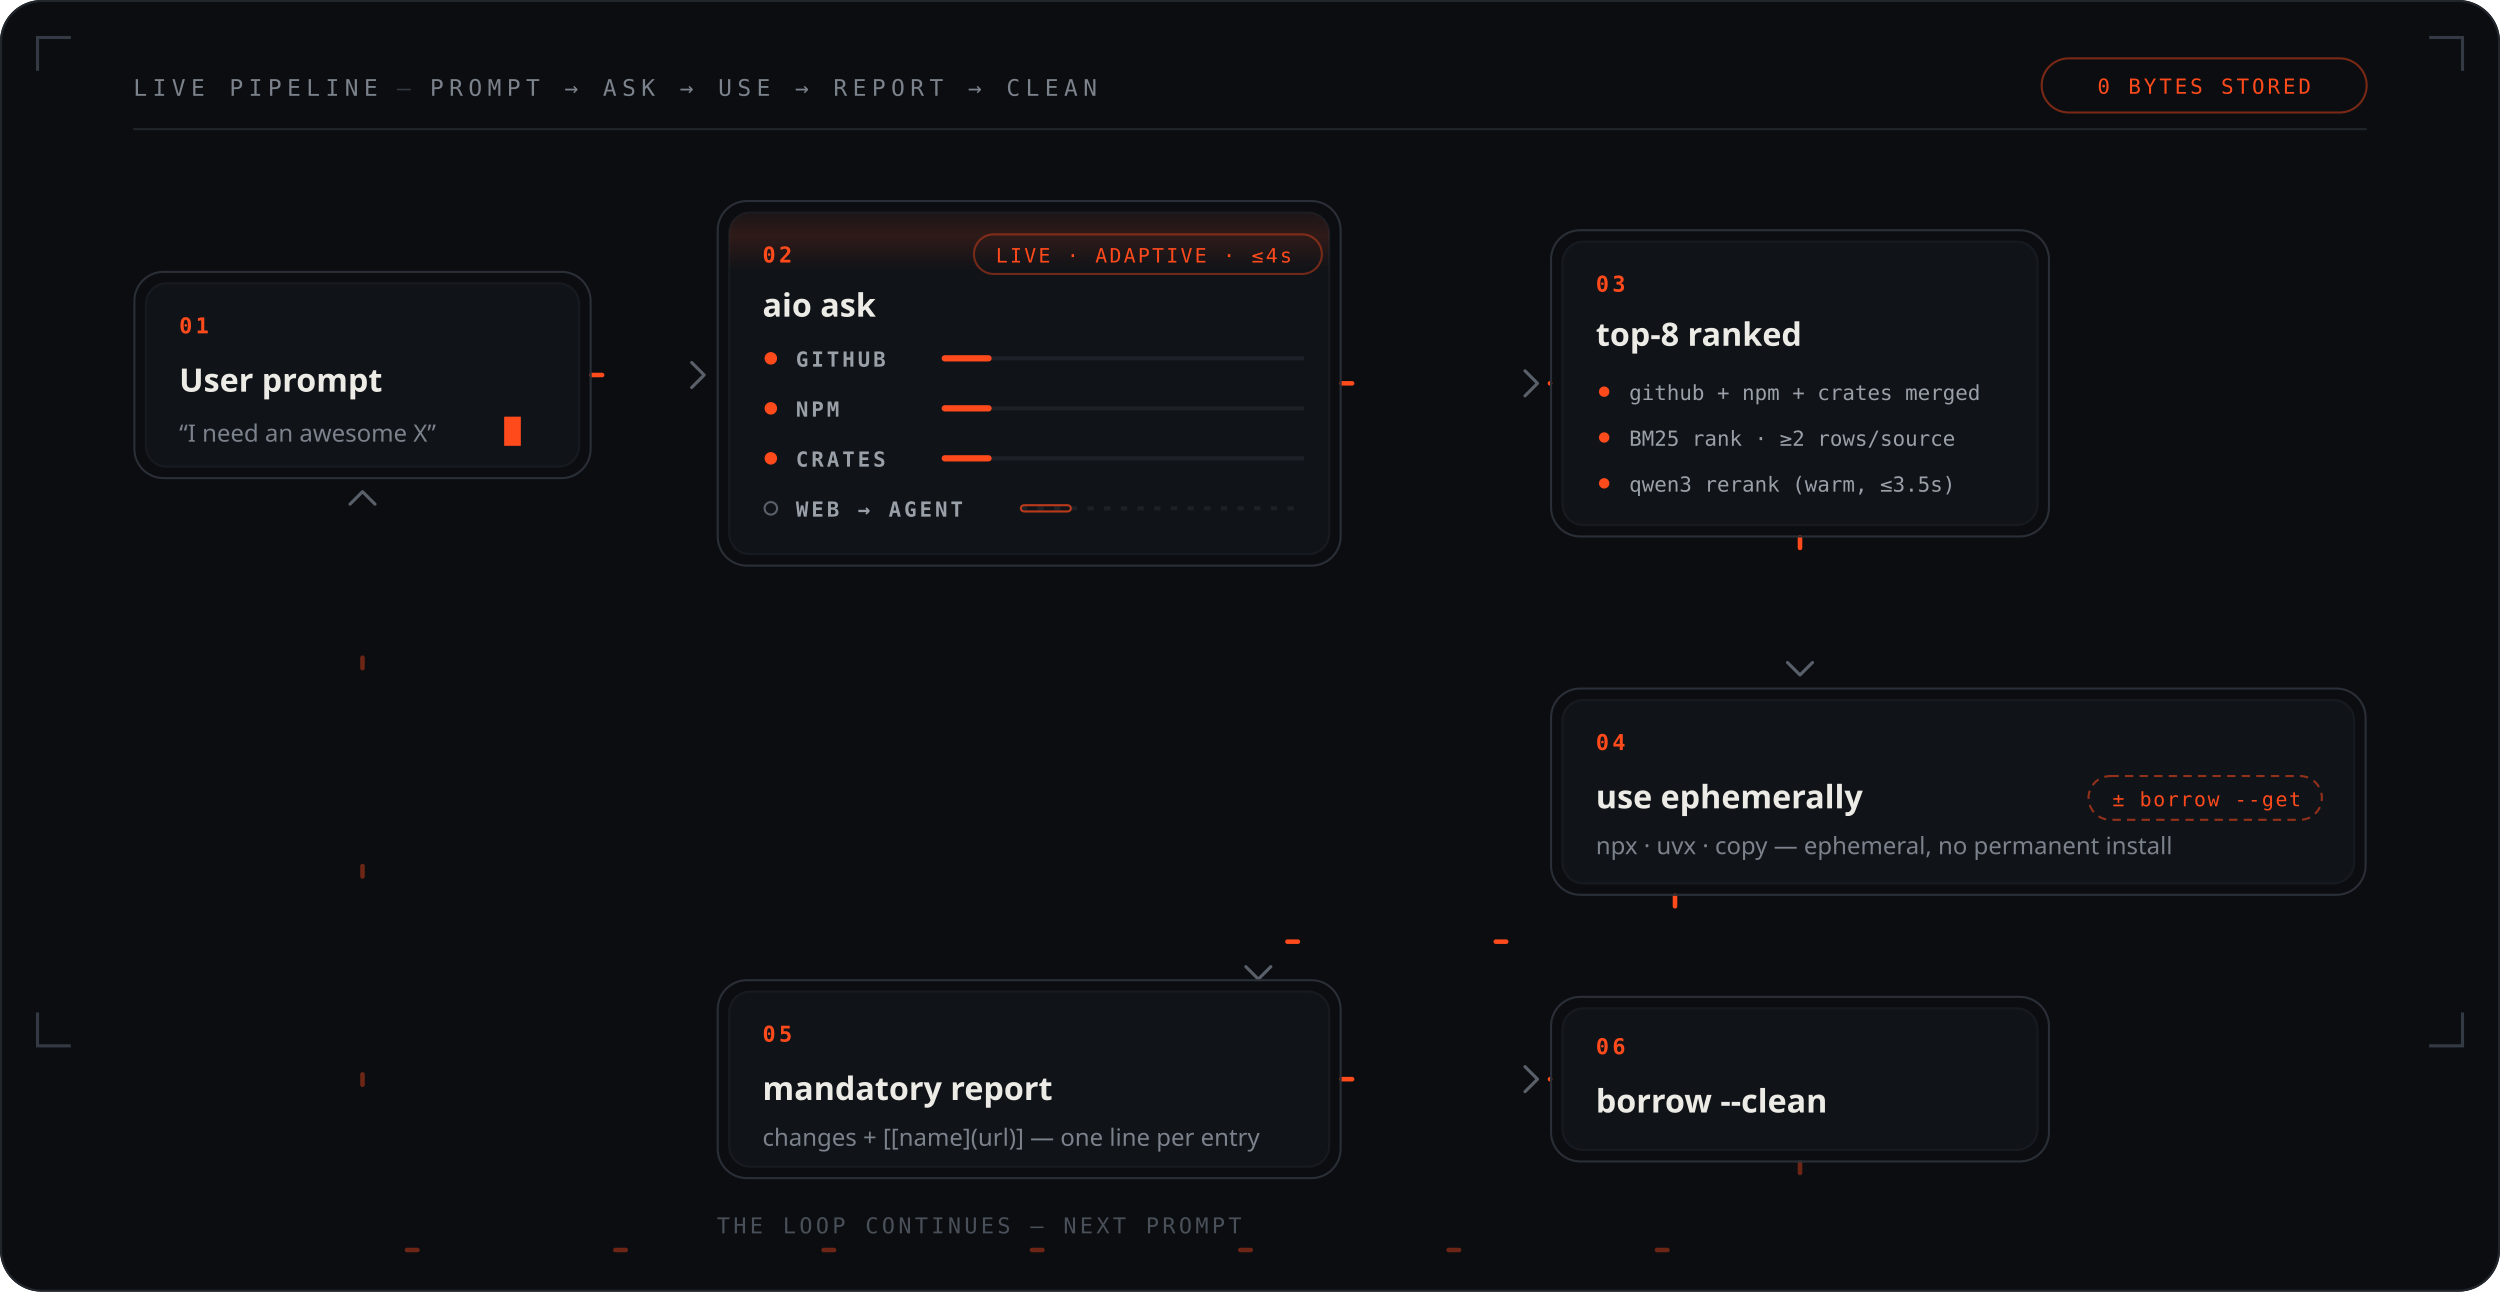
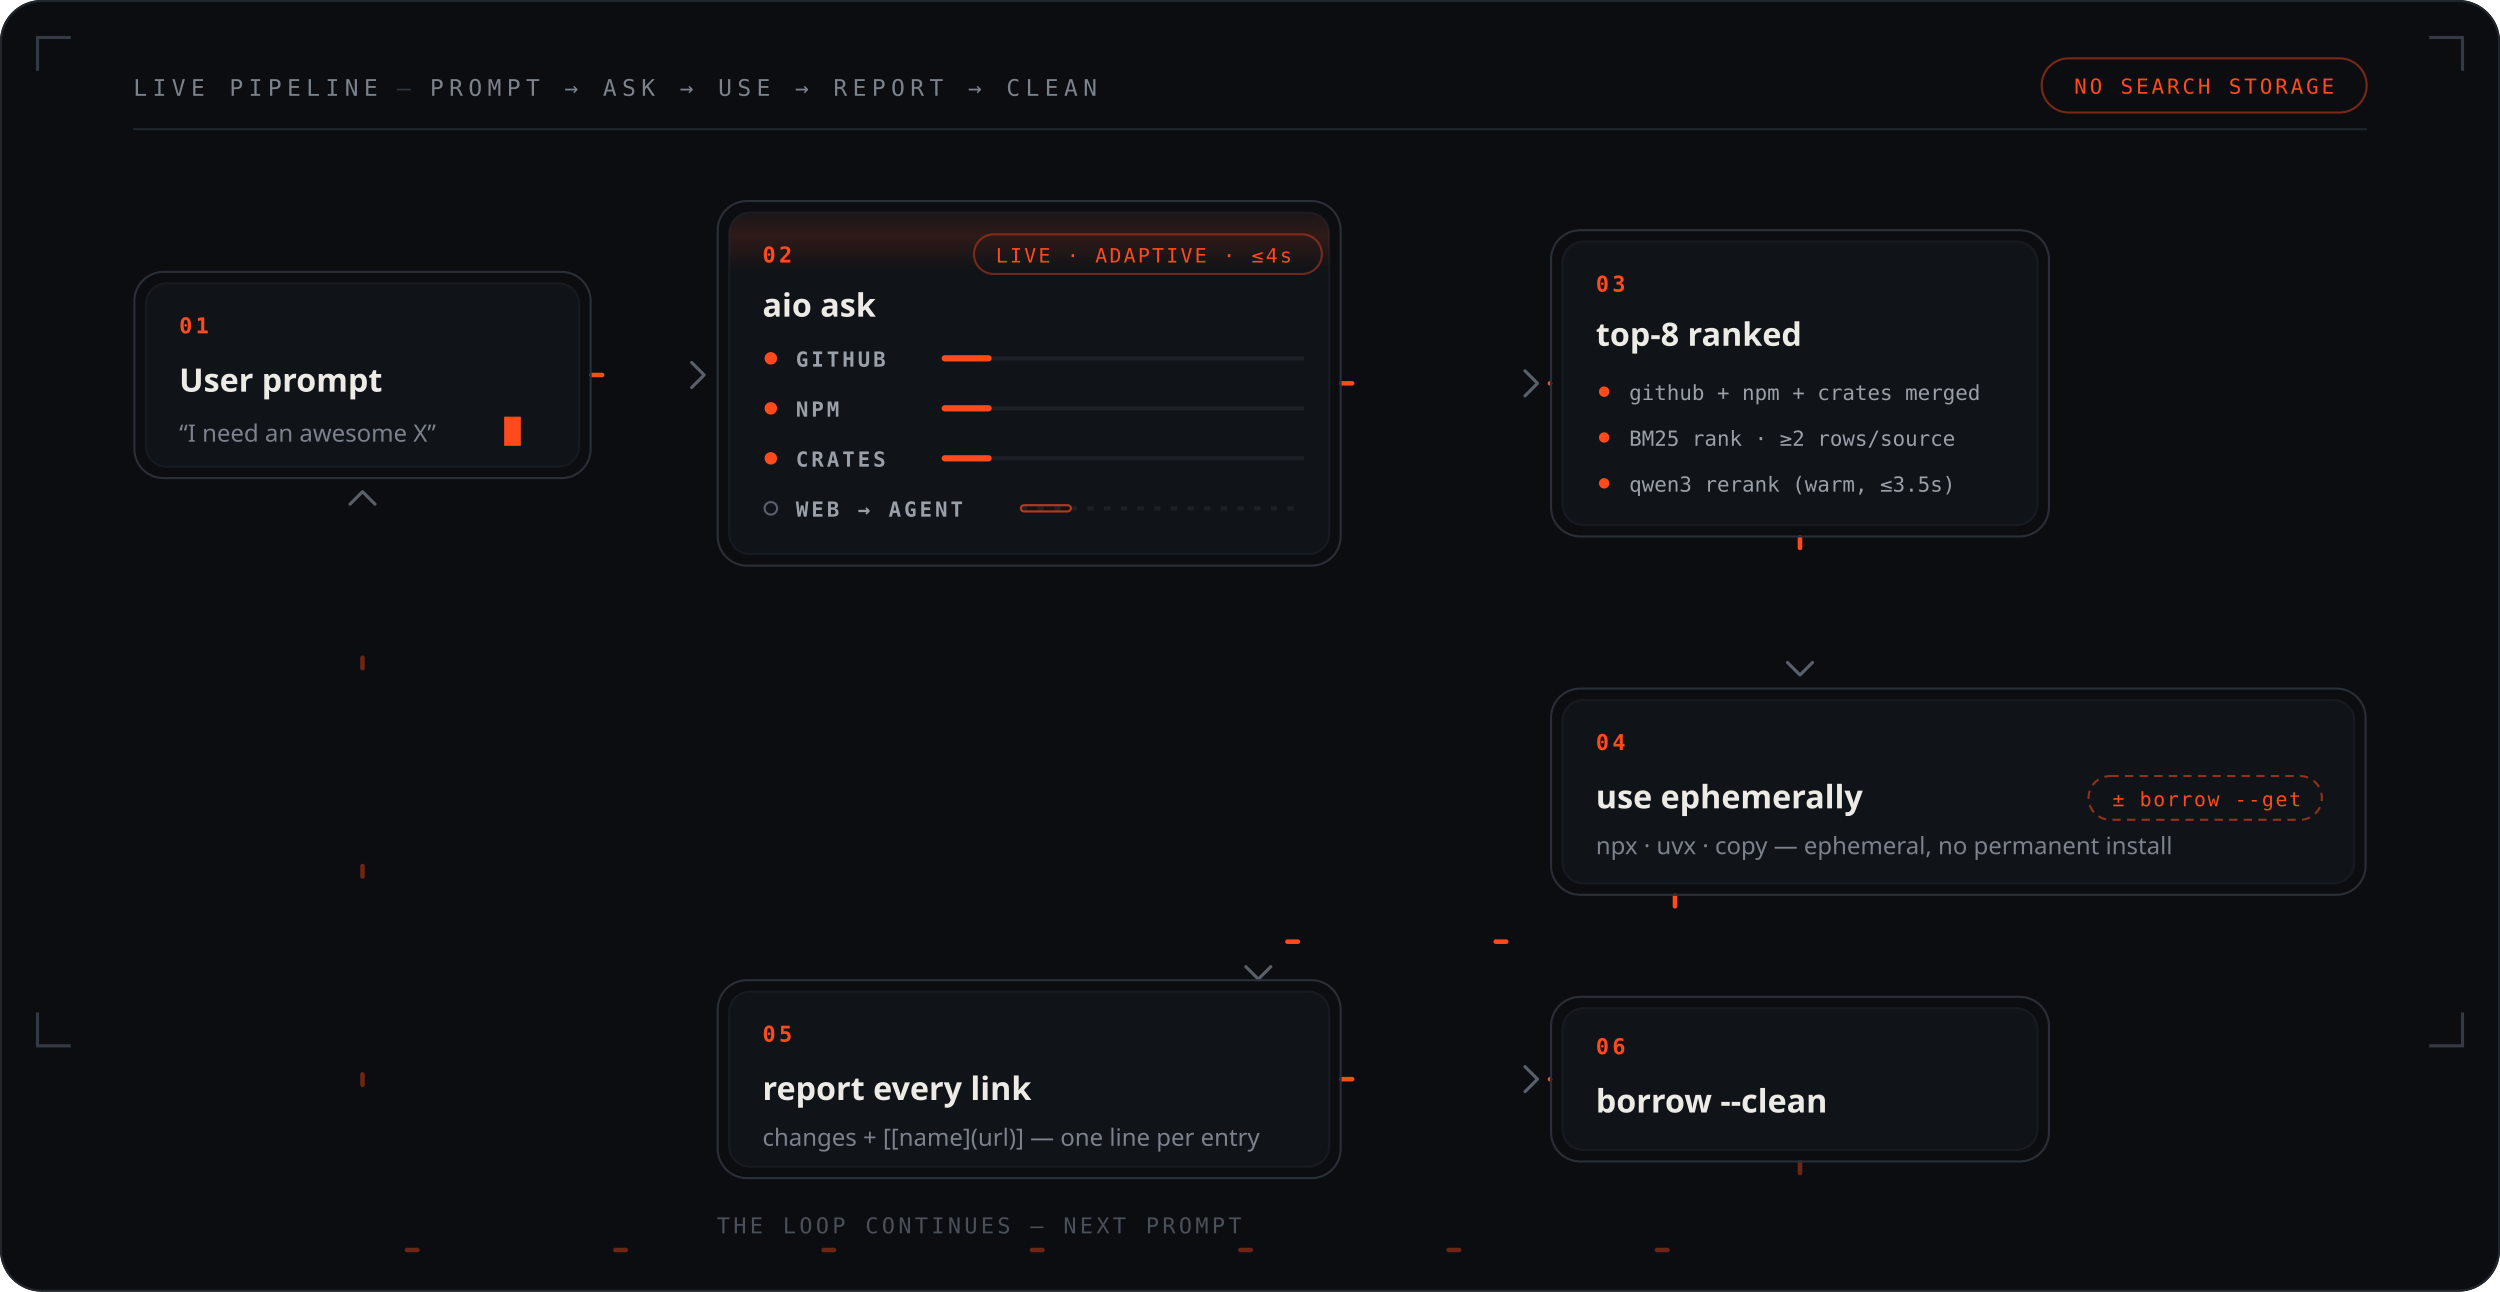
<svg xmlns="http://www.w3.org/2000/svg" viewBox="0 0 1200 620" role="img" aria-label="aio live pipeline: prompt, aio ask searching github, npm and crates in parallel, ranked results, ephemeral use, report with links, clean, repeat">
  <defs>
    <clipPath id="askClip">
      <rect x="350" y="102" width="288" height="164" rx="10" />
    </clipPath>
    <linearGradient id="askSheen" x1="0" y1="0" x2="0" y2="1">
      <stop offset="0" stop-color="#FF4A1C" stop-opacity="0" />
      <stop offset="0.5" stop-color="#FF4A1C" stop-opacity="0.13" />
      <stop offset="1" stop-color="#FF4A1C" stop-opacity="0" />
    </linearGradient>
    <style>
      .sans{font-family:ui-sans-serif,system-ui,"Segoe UI",sans-serif}
      .mono{font-family:ui-monospace,"Cascadia Mono","SF Mono",Consolas,monospace}
      .idx{font-size:10.5px;letter-spacing:1.6px;fill:#FF4A1C;font-weight:600}
      .t{font-size:15.5px;font-weight:650;fill:#EDEBE6}
      .s{font-size:11.5px;fill:#7C828C}
      .lane{font-size:10px;letter-spacing:1.4px;fill:#9AA0A8;font-weight:600}
      .chip{font-size:9.5px;letter-spacing:1.1px;fill:#9AA0A8}
      .eyebrow{font-size:11px;letter-spacing:2.6px;fill:#7C828C}
      .bezel{fill:none;stroke:#2A2F37;stroke-width:1}
      .core{fill:#101318;stroke:#171B21;stroke-width:1}
      .wire{fill:none;stroke:#2E333B;stroke-width:1.5;stroke-dasharray:900;stroke-dashoffset:900;animation:draw 1.2s cubic-bezier(.32,.72,0,1) both}
      .wireL{fill:none;stroke:#2E333B;stroke-width:1.5;stroke-dasharray:1400;stroke-dashoffset:1400;animation:draw 1.5s cubic-bezier(.32,.72,0,1) both}
      .chev{fill:none;stroke:#5A606A;stroke-width:1.5;stroke-linecap:round;stroke-linejoin:round}
      .pulse{fill:none;stroke:#FF4A1C;stroke-width:2.2;stroke-linecap:round;stroke-dasharray:5 95;stroke-dashoffset:100}
      @keyframes draw{to{stroke-dashoffset:0}}
      @keyframes fadeIn{from{opacity:0}to{opacity:1}}
      @keyframes rise{from{opacity:0;transform:translateY(16px)}to{opacity:1;transform:none}}
      @keyframes hl{0%{stroke:#2A2F37}2%{stroke:#FF4A1C}11%{stroke:#2A2F37}100%{stroke:#2A2F37}}
      .card{transform-box:fill-box;transform-origin:0 50%;animation:rise .85s cubic-bezier(.32,.72,0,1) both}
      .cardout{animation:hl 11.2s cubic-bezier(.45,0,.55,1) infinite}
      .ch{animation:fadeIn .45s ease both}
      .fd{animation:fadeIn .7s cubic-bezier(.32,.72,0,1) both}
      @media (prefers-reduced-motion:reduce){.card,.ch,.fd{animation:none}.wire,.wireL{stroke-dashoffset:0;animation:none}.cardout{animation:none}}
    </style>
  </defs>
  <rect width="1200" height="620" rx="20" fill="#0B0D10" />
  <rect x="0.5" y="0.5" width="1199" height="619" rx="19.5" fill="none" stroke="#21252C" />
  <g stroke="#343A43" stroke-width="1.5" fill="none" class="fd" style="animation-delay:1s">
    <path d="M18 34 V18 H34" />
    <path d="M1166 18 H1182 V34" />
    <path d="M1182 486 V502 H1166" />
    <path d="M34 502 H18 V486" />
  </g>
  <text x="64" y="46" class="mono eyebrow">LIVE PIPELINE <tspan fill="#343A43">—</tspan> PROMPT → ASK → USE → REPORT → CLEAN</text>
  <rect x="980" y="28" width="156" height="26" rx="13" fill="none" stroke="#FF4A1C" stroke-opacity="0.45" class="fd" style="animation-delay:.7s">
    <animate attributeName="stroke-opacity" values="0.45;0.15;0.45" dur="3.2s" repeatCount="indefinite" />
  </rect>
-   <text x="1058" y="45" text-anchor="middle" class="mono fd" font-size="10" letter-spacing="1.4" fill="#FF4A1C" style="animation-delay:.7s">0 BYTES STORED</text>
+   <text x="1058" y="45" text-anchor="middle" class="mono fd" font-size="10" letter-spacing="1.4" fill="#FF4A1C" style="animation-delay:.7s">NO SEARCH STORAGE</text>
  <line x1="64" y1="62" x2="1136" y2="62" stroke="#21252C" class="fd" style="animation-delay:.15s" />
  <g>
    <path class="wire" style="animation-delay:.55s" d="M284 180 H344" />
    <path class="wire" style="animation-delay:.68s" d="M644 184 H744" />
    <path class="wire" style="animation-delay:.8s" d="M864 258 V330" />
    <path class="wire" style="animation-delay:.92s" d="M804 430 V444 Q804 452 796 452 H612 Q604 452 604 460 V470" />
    <path class="wire" style="animation-delay:1.04s" d="M644 518 H744" />
    <path class="wireL" style="animation-delay:1.16s" d="M864 558 V586 Q864 600 848 600 H190 Q174 600 174 586 V230" />
  </g>
  <g>
    <path class="pulse" pathLength="100" d="M284 180 H344">
      <animate attributeName="stroke-dashoffset" values="100;0" dur="2s" begin="1.4s" repeatCount="indefinite" />
    </path>
    <path class="pulse" pathLength="100" d="M644 184 H744">
      <animate attributeName="stroke-dashoffset" values="100;0" dur="2s" begin="1.9s" repeatCount="indefinite" />
    </path>
    <path class="pulse" pathLength="100" d="M864 258 V330">
      <animate attributeName="stroke-dashoffset" values="100;0" dur="1.8s" begin="2.4s" repeatCount="indefinite" />
    </path>
    <path class="pulse" pathLength="100" d="M804 430 V444 Q804 452 796 452 H612 Q604 452 604 460 V470">
      <animate attributeName="stroke-dashoffset" values="100;0" dur="2.6s" begin="2.9s" repeatCount="indefinite" />
    </path>
    <path class="pulse" pathLength="100" d="M644 518 H744">
      <animate attributeName="stroke-dashoffset" values="100;0" dur="1.8s" begin="3.4s" repeatCount="indefinite" />
    </path>
    <path class="pulse" pathLength="100" stroke-opacity="0.4" d="M864 558 V586 Q864 600 848 600 H190 Q174 600 174 586 V230">
      <animate attributeName="stroke-dashoffset" values="100;0" dur="6.4s" begin="4s" repeatCount="indefinite" />
    </path>
  </g>
  <g class="ch" style="animation-delay:1.25s">
    <path class="chev" d="M332 174 L338 180 L332 186" />
    <path class="chev" d="M732 178 L738 184 L732 190" />
    <path class="chev" d="M858 318 L864 324 L870 318" />
    <path class="chev" d="M598 464 L604 470 L610 464" />
    <path class="chev" d="M732 512 L738 518 L732 524" />
    <path class="chev" d="M168 242 L174 236 L180 242" />
  </g>
  <text x="470" y="592" text-anchor="middle" class="mono fd" font-size="10.5" letter-spacing="1.6" fill="#4A505A" style="animation-delay:1.7s">THE LOOP CONTINUES — NEXT PROMPT</text>
  <g class="card" style="animation-delay:.15s">
    <rect class="bezel cardout" x="64.5" y="130.5" width="219" height="99" rx="14" style="animation-delay:0s" />
    <rect class="core" x="70" y="136" width="208" height="88" rx="10" />
    <text x="86" y="160" class="mono idx">01</text>
    <text x="86" y="188" class="sans t">User prompt</text>
    <text x="86" y="212" class="sans s">“I need an awesome X”</text>
    <rect x="242" y="200" width="8" height="14" fill="#FF4A1C">
      <animate attributeName="opacity" values="1;1;0;0" keyTimes="0;0.52;0.52;1" dur="1.3s" repeatCount="indefinite" />
    </rect>
  </g>
  <g class="card" style="animation-delay:.3s">
    <rect class="bezel cardout" x="344.5" y="96.5" width="299" height="175" rx="14" style="animation-delay:1.6s" />
    <rect class="core" x="350" y="102" width="288" height="164" rx="10" />
    <text x="366" y="126" class="mono idx">02</text>
    <text x="366" y="152" class="sans t">aio ask</text>
    <rect x="467.5" y="112.5" width="167" height="19" rx="9.5" fill="none" stroke="#FF4A1C" stroke-opacity="0.4" />
    <text x="478" y="126" class="mono" font-size="9.5" letter-spacing="1.1" fill="#FF4A1C">LIVE · ADAPTIVE · ≤4s</text>
    <g clip-path="url(#askClip)">
      <rect x="350" y="96" width="288" height="34" fill="url(#askSheen)">
        <animate attributeName="y" values="96;270;96" dur="4.2s" begin="1.5s" repeatCount="indefinite" calcMode="spline" keyTimes="0;0.5;1" keySplines="0.45 0 0.55 1;0.45 0 0.55 1" />
      </rect>
    </g>
    <g>
      <circle cx="370" cy="172" r="3" fill="#FF4A1C">
        <animate attributeName="opacity" values="1;0.25;1" dur="1.8s" repeatCount="indefinite" />
      </circle>
      <text x="382" y="176" class="mono lane">GITHUB</text>
      <line x1="452" y1="172" x2="626" y2="172" stroke="#1D2127" stroke-width="2" />
      <rect x="452" y="170.5" width="24" height="3" rx="1.5" fill="#FF4A1C">
        <animate attributeName="x" values="452;602;452" dur="2.6s" begin="1.6s" repeatCount="indefinite" calcMode="spline" keyTimes="0;0.5;1" keySplines="0.45 0 0.55 1;0.45 0 0.55 1" />
      </rect>
    </g>
    <g>
      <circle cx="370" cy="196" r="3" fill="#FF4A1C">
        <animate attributeName="opacity" values="1;0.25;1" dur="1.8s" begin="0.4s" repeatCount="indefinite" />
      </circle>
      <text x="382" y="200" class="mono lane">NPM</text>
      <line x1="452" y1="196" x2="626" y2="196" stroke="#1D2127" stroke-width="2" />
      <rect x="452" y="194.5" width="24" height="3" rx="1.5" fill="#FF4A1C">
        <animate attributeName="x" values="452;602;452" dur="2.2s" begin="2.1s" repeatCount="indefinite" calcMode="spline" keyTimes="0;0.5;1" keySplines="0.45 0 0.55 1;0.45 0 0.55 1" />
      </rect>
    </g>
    <g>
      <circle cx="370" cy="220" r="3" fill="#FF4A1C">
        <animate attributeName="opacity" values="1;0.25;1" dur="1.8s" begin="0.9s" repeatCount="indefinite" />
      </circle>
      <text x="382" y="224" class="mono lane">CRATES</text>
      <line x1="452" y1="220" x2="626" y2="220" stroke="#1D2127" stroke-width="2" />
      <rect x="452" y="218.5" width="24" height="3" rx="1.5" fill="#FF4A1C">
        <animate attributeName="x" values="452;602;452" dur="3s" begin="2.6s" repeatCount="indefinite" calcMode="spline" keyTimes="0;0.5;1" keySplines="0.45 0 0.55 1;0.45 0 0.55 1" />
      </rect>
    </g>
    <g>
      <circle cx="370" cy="244" r="3" fill="none" stroke="#5A606A">
        <animate attributeName="opacity" values="1;0.3;1" dur="1.8s" begin="1.4s" repeatCount="indefinite" />
      </circle>
      <text x="382" y="248" class="mono lane" fill="#5A606A">WEB → AGENT</text>
      <line x1="490" y1="244" x2="626" y2="244" stroke="#1D2127" stroke-width="2" stroke-dasharray="3 5" />
      <rect x="490" y="242.5" width="24" height="3" rx="1.5" fill="none" stroke="#FF4A1C" stroke-opacity="0.7">
        <animate attributeName="x" values="490;602;490" dur="3.4s" begin="3.1s" repeatCount="indefinite" calcMode="spline" keyTimes="0;0.5;1" keySplines="0.45 0 0.55 1;0.45 0 0.55 1" />
      </rect>
    </g>
  </g>
  <g class="card" style="animation-delay:.45s">
    <rect class="bezel cardout" x="744.5" y="110.5" width="239" height="147" rx="14" style="animation-delay:3.2s" />
    <rect class="core" x="750" y="116" width="228" height="136" rx="10" />
    <text x="766" y="140" class="mono idx">03</text>
    <text x="766" y="166" class="sans t">top-8 ranked</text>
    <g class="fd" style="animation-delay:1.1s">
      <circle cx="770" cy="188" r="2.5" fill="#FF4A1C" />
      <text x="782" y="192" class="mono" font-size="10" fill="#9AA0A8">github + npm + crates merged</text>
      <circle cx="770" cy="210" r="2.5" fill="#FF4A1C" />
      <text x="782" y="214" class="mono" font-size="10" fill="#9AA0A8">BM25 rank · ≥2 rows/source</text>
      <circle cx="770" cy="232" r="2.5" fill="#FF4A1C" />
      <text x="782" y="236" class="mono" font-size="10" fill="#9AA0A8">qwen3 rerank (warm, ≤3.5s)</text>
    </g>
  </g>
  <g class="card" style="animation-delay:.6s">
    <rect class="bezel cardout" x="744.5" y="330.5" width="391" height="99" rx="14" style="animation-delay:4.8s" />
    <rect class="core" x="750" y="336" width="380" height="88" rx="10" />
    <text x="766" y="360" class="mono idx">04</text>
    <text x="766" y="388" class="sans t">use ephemerally</text>
    <text x="766" y="410" class="sans s">npx · uvx · copy — ephemeral, no permanent install</text>
    <rect x="1002.5" y="372.5" width="112" height="21" rx="10.5" fill="none" stroke="#FF4A1C" stroke-opacity="0.55" stroke-dasharray="4 3" />
    <text x="1014" y="387" class="mono" font-size="9.5" letter-spacing="0.8" fill="#FF4A1C">± borrow --get</text>
  </g>
  <g class="card" style="animation-delay:.75s">
    <rect class="bezel cardout" x="344.5" y="470.5" width="299" height="95" rx="14" style="animation-delay:6.4s" />
    <rect class="core" x="350" y="476" width="288" height="84" rx="10" />
    <text x="366" y="500" class="mono idx">05</text>
-     <text x="366" y="528" class="sans t">mandatory report</text>
+     <text x="366" y="528" class="sans t">report every link</text>
    <text x="366" y="550" class="sans s">changes + [[name](url)] — one line per entry</text>
  </g>
  <g class="card" style="animation-delay:.9s">
    <rect class="bezel cardout" x="744.5" y="478.5" width="239" height="79" rx="14" style="animation-delay:8s" />
    <rect class="core" x="750" y="484" width="228" height="68" rx="10" />
    <text x="766" y="506" class="mono idx">06</text>
    <text x="766" y="534" class="sans t">borrow --clean</text>
  </g>
</svg>
